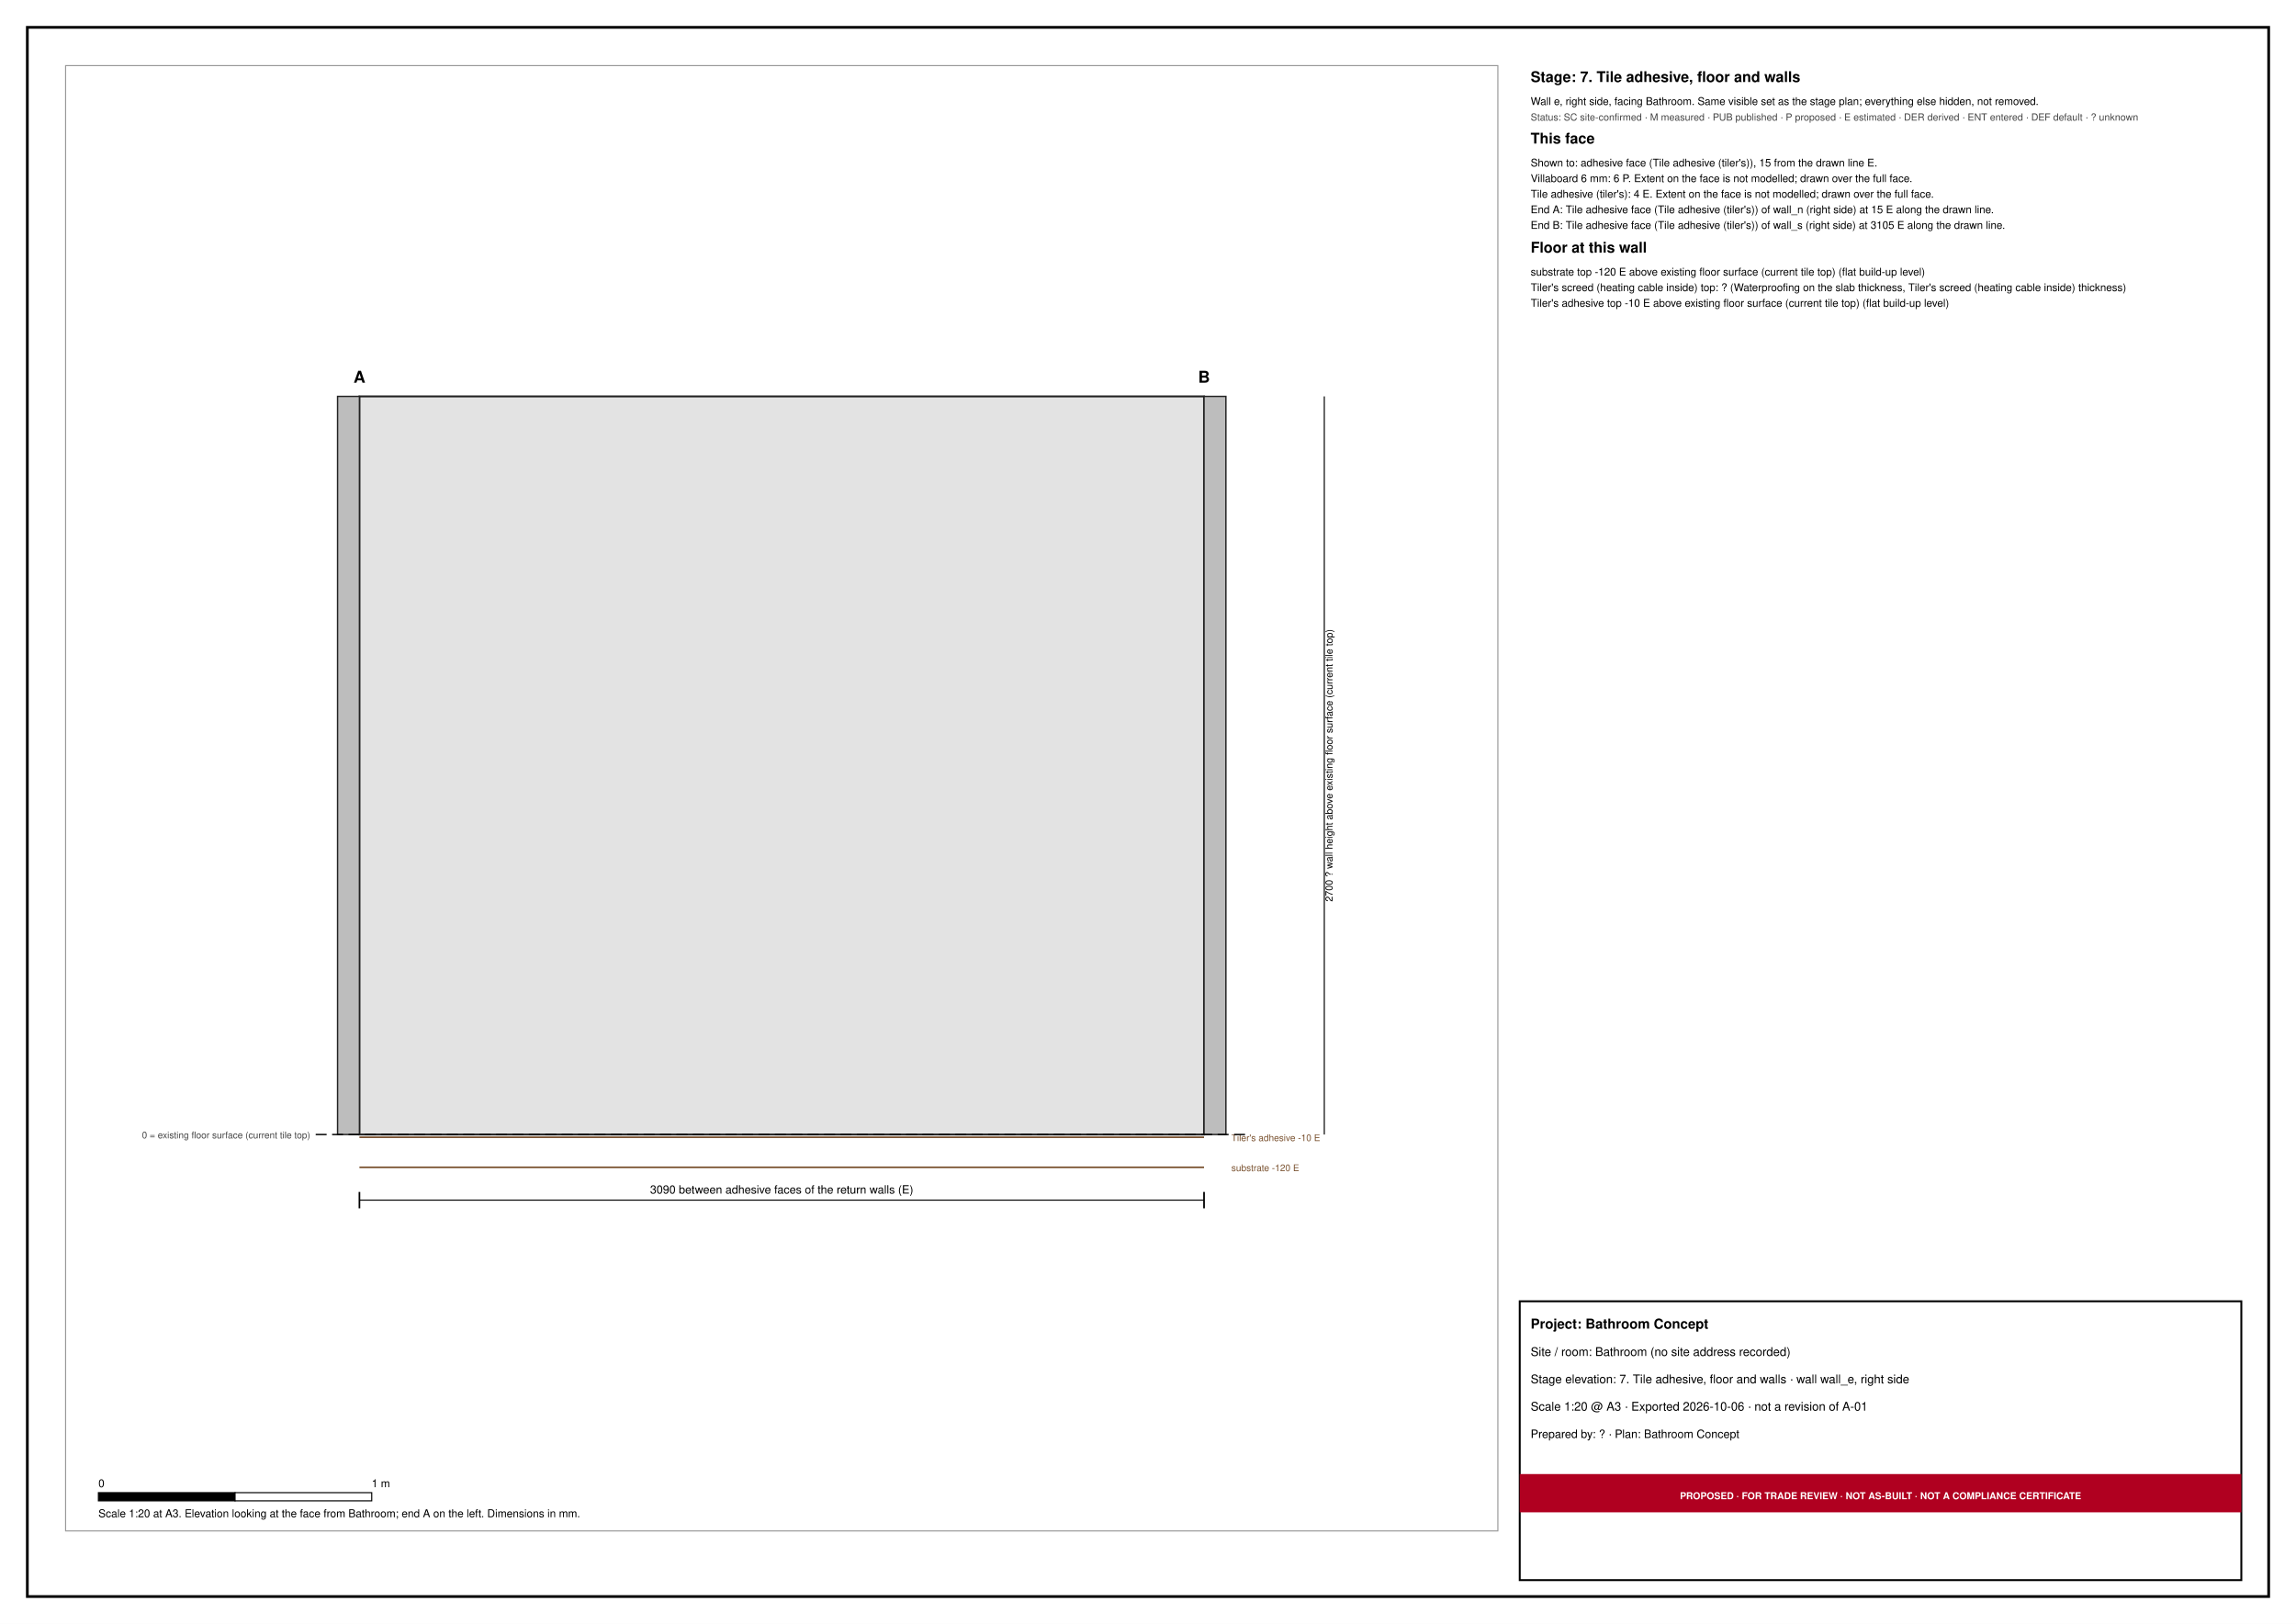
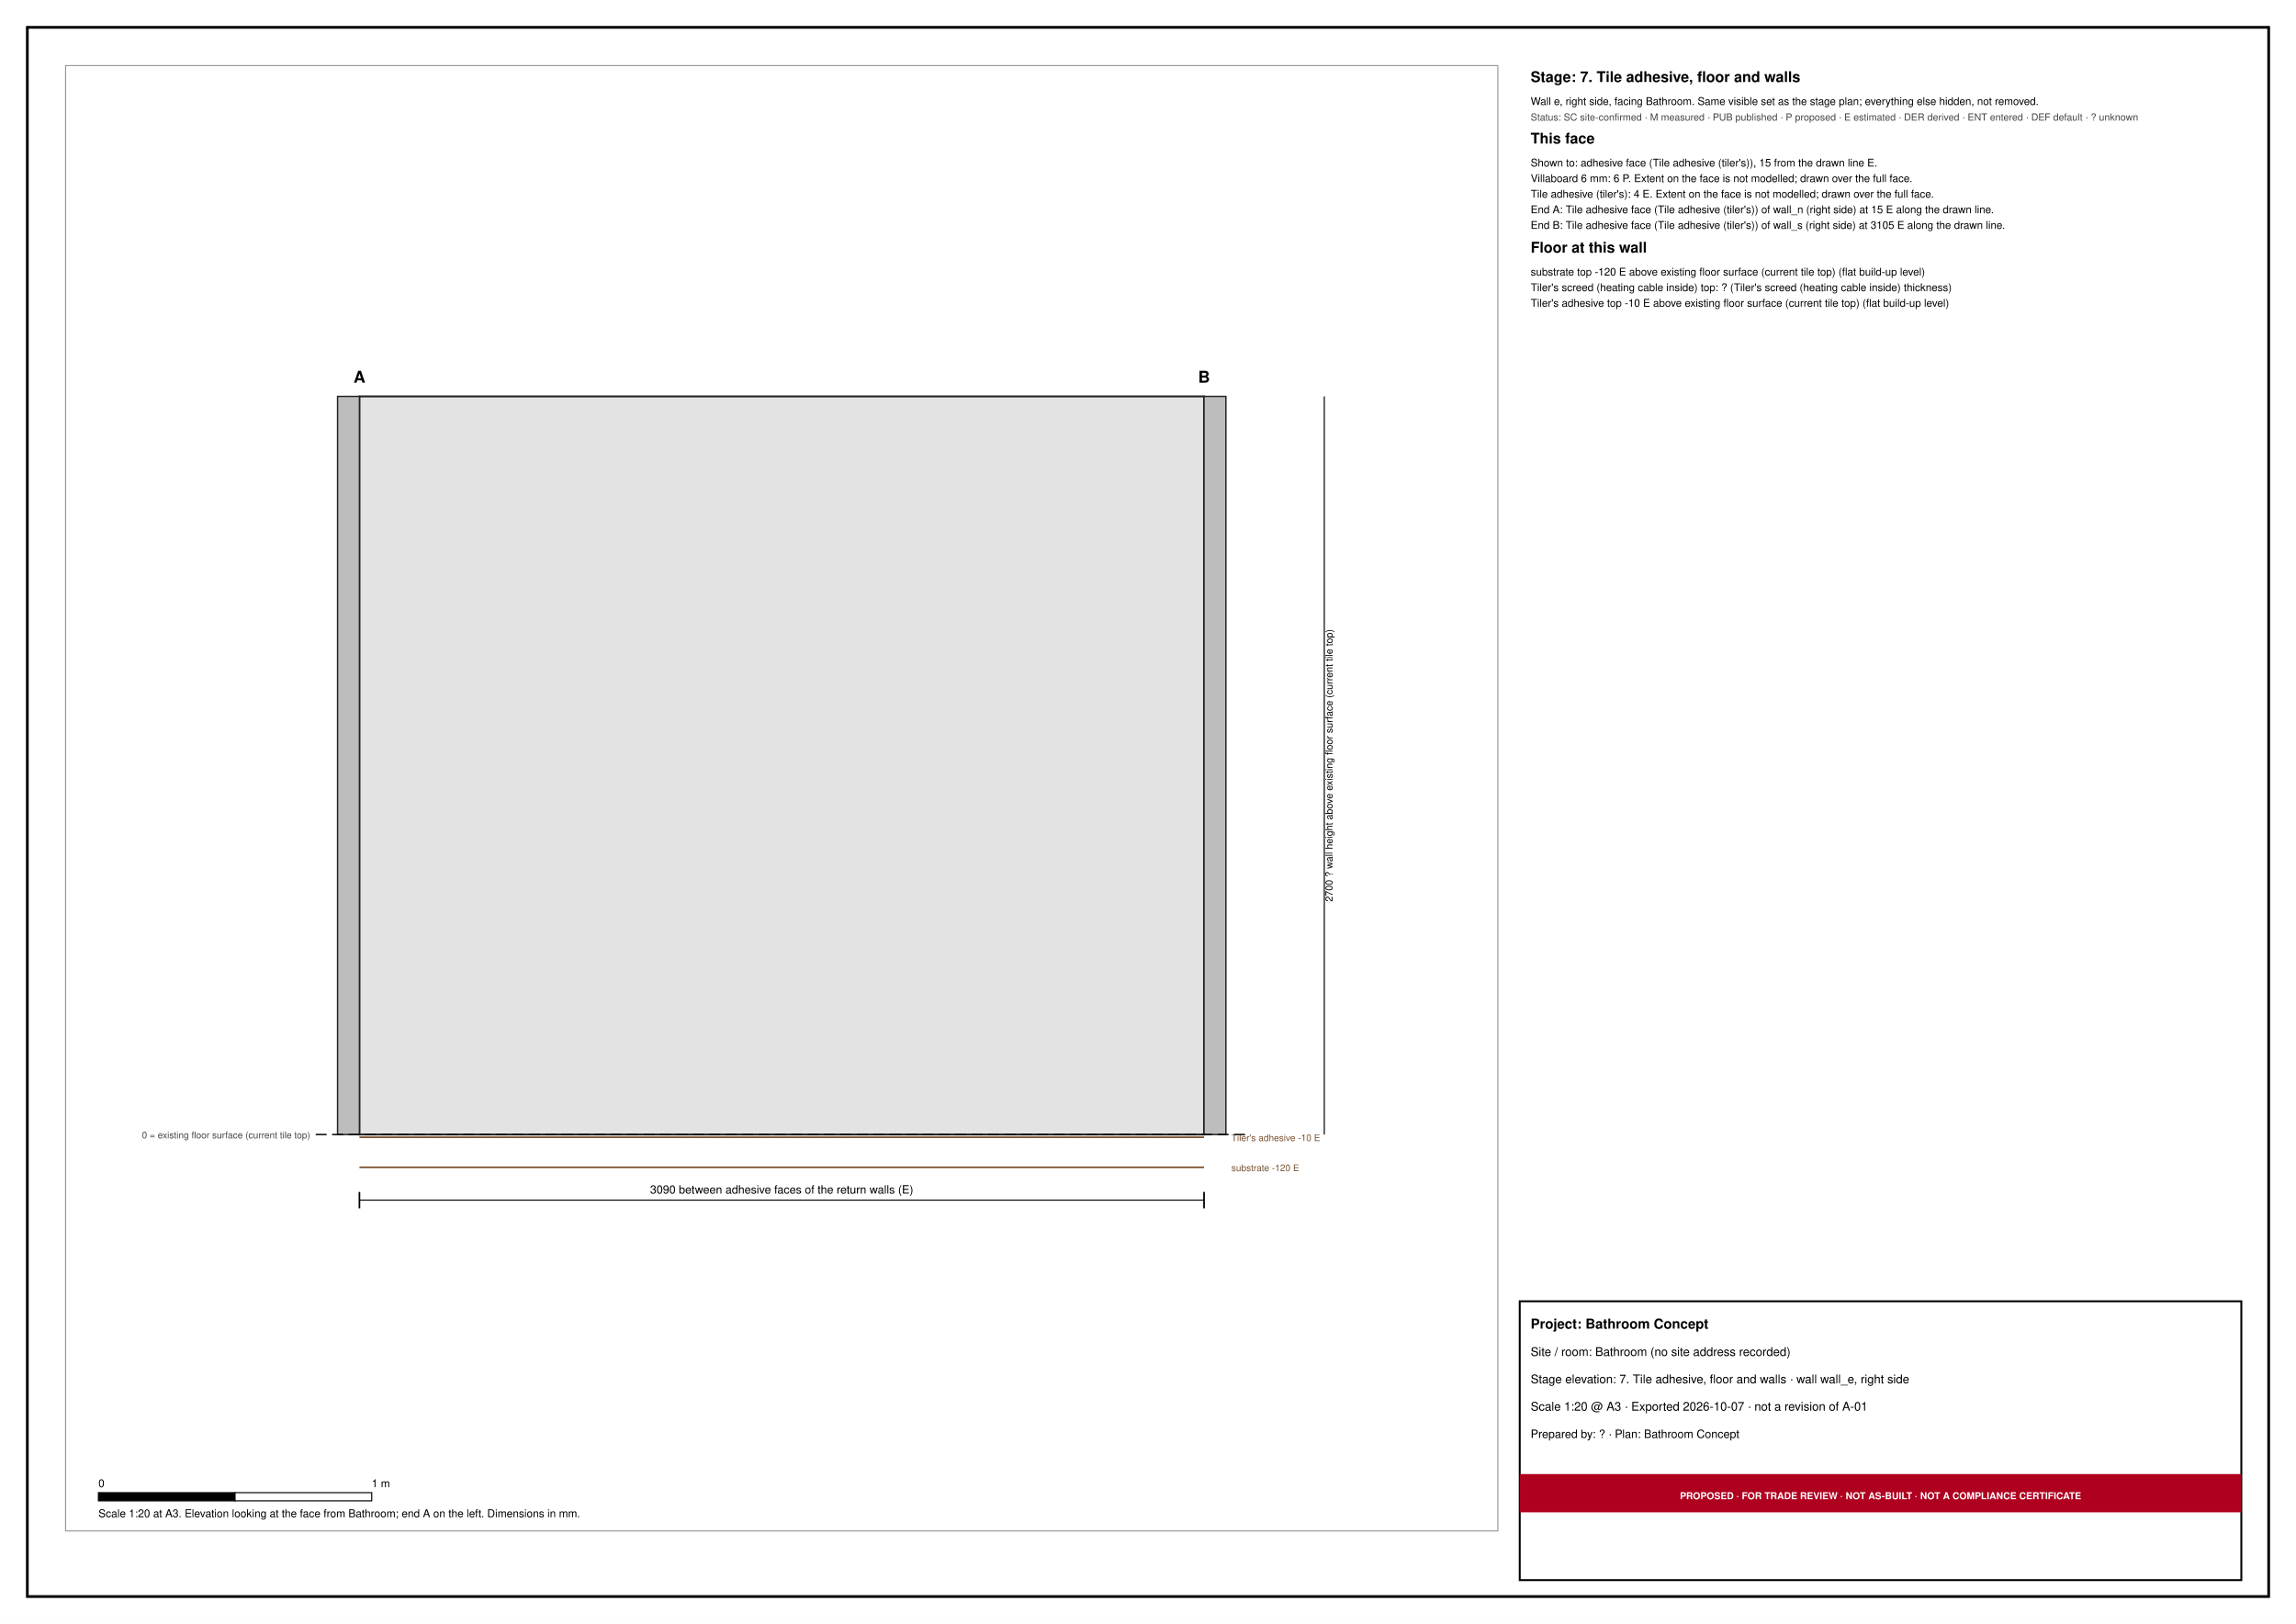
<svg xmlns="http://www.w3.org/2000/svg" width="420mm" height="297mm" viewBox="0 0 420 297" font-family="Helvetica, Arial, sans-serif" data-sheet="stage-elevation" data-wall="wall_e" data-side="right" data-scale="20">
  <rect width="420" height="297" fill="#fff" />
  <rect x="5" y="5" width="410" height="287" fill="none" stroke="#000" stroke-width="0.5" />
  <rect x="12" y="12" width="262" height="268" fill="none" stroke="#999" stroke-width="0.2" />
  <rect x="65.75" y="72.5" width="154.5" height="135" fill="#e3e3e3" stroke="#222" stroke-width="0.35" data-element="wall:wall_e:right:wall_e_adhesive" />
  <rect x="61.75" y="72.5" width="4" height="135" fill="#bdbdbd" stroke="#222" stroke-width="0.25" />
  <rect x="220.25" y="72.5" width="4" height="135" fill="#bdbdbd" stroke="#222" stroke-width="0.25" />
  <text x="65.75" y="70" font-size="3" font-weight="bold" text-anchor="middle">A</text>
  <text x="220.25" y="70" font-size="3" font-weight="bold" text-anchor="middle">B</text>
  <line x1="65.75" y1="213.5" x2="220.25" y2="213.5" stroke="#7a5230" stroke-width="0.3" data-element="room:bathroom:substrate" />
  <text x="225.25" y="214.2" font-size="1.7" fill="#7a5230">substrate -120 E</text>
  <line x1="65.75" y1="208" x2="220.25" y2="208" stroke="#7a5230" stroke-width="0.3" data-element="room:bathroom:floor:floor_adhesive" />
  <text x="225.25" y="208.7" font-size="1.7" fill="#7a5230">Tiler's adhesive -10 E</text>
  <line x1="57.75" y1="207.5" x2="228.25" y2="207.5" stroke="#000" stroke-width="0.25" stroke-dasharray="2 1" />
  <text x="56.75" y="208.2" font-size="1.7" text-anchor="end" fill="#444">0 = existing floor surface (current tile top)</text>
  <line x1="65.75" y1="219.5" x2="220.25" y2="219.5" stroke="#000" stroke-width="0.2" />
  <line x1="65.75" y1="218" x2="65.75" y2="221" stroke="#000" stroke-width="0.3" />
  <line x1="220.25" y1="218" x2="220.25" y2="221" stroke="#000" stroke-width="0.3" />
  <text x="143" y="218.3" font-size="2.1" text-anchor="middle" data-dim="run">3090 between adhesive faces of the return walls (E)</text>
  <line x1="242.25" y1="207.5" x2="242.25" y2="72.5" stroke="#000" stroke-width="0.2" />
  <text x="243.75" y="140" font-size="1.8" transform="rotate(-90 243.75 140)" text-anchor="middle">2700 ? wall height above existing floor surface (current tile top)</text>
  <rect x="18" y="273" width="25" height="1.5" fill="#000" stroke="#000" stroke-width="0.2" />
  <rect x="43" y="273" width="25" height="1.5" fill="#fff" stroke="#000" stroke-width="0.2" />
  <text x="18" y="272" font-size="2">0</text>
  <text x="68" y="272" font-size="2">1 m</text>
  <text x="18" y="277.5" font-size="2">Scale 1:20 at A3. Elevation looking at the face from Bathroom; end A on the left. Dimensions in mm.</text>
  <text x="280" y="15" font-size="2.7" font-weight="bold">Stage: 7. Tile adhesive, floor and walls</text>
  <text x="280" y="19.2" font-size="1.95">Wall e, right side, facing Bathroom. Same visible set as the stage plan; everything else hidden, not removed.</text>
  <text x="280" y="22.05" font-size="1.8" fill="#444">Status: SC site-confirmed · M measured · PUB published · P proposed · E estimated · DER derived · ENT entered · DEF default · ? unknown</text>
  <text x="280" y="26.25" font-size="2.7" font-weight="bold">This face</text>
  <text x="280" y="30.45" font-size="1.95">Shown to: adhesive face (Tile adhesive (tiler's)), 15 from the drawn line E.</text>
  <text x="280" y="33.3" font-size="1.95">Villaboard 6 mm: 6 P. Extent on the face is not modelled; drawn over the full face.</text>
  <text x="280" y="36.15" font-size="1.95">Tile adhesive (tiler's): 4 E. Extent on the face is not modelled; drawn over the full face.</text>
  <text x="280" y="39" font-size="1.95">End A: Tile adhesive face (Tile adhesive (tiler's)) of wall_n (right side) at 15 E along the drawn line.</text>
  <text x="280" y="41.85" font-size="1.95">End B: Tile adhesive face (Tile adhesive (tiler's)) of wall_s (right side) at 3105 E along the drawn line.</text>
  <text x="280" y="46.2" font-size="2.7" font-weight="bold">Floor at this wall</text>
  <text x="280" y="50.4" font-size="1.95">substrate top -120 E above existing floor surface (current tile top) (flat build-up level)</text>
-   <text x="280" y="53.25" font-size="1.95">Tiler's screed (heating cable inside) top: ? (Waterproofing on the slab thickness, Tiler's screed (heating cable inside) thickness)</text>
+   <text x="280" y="53.25" font-size="1.95">Tiler's screed (heating cable inside) top: ? (Tiler's screed (heating cable inside) thickness)</text>
  <text x="280" y="56.1" font-size="1.95">Tiler's adhesive top -10 E above existing floor surface (current tile top) (flat build-up level)</text>
  <rect x="278" y="238" width="132" height="51" fill="none" stroke="#000" stroke-width="0.35" />
  <text x="280" y="243" font-size="2.5" font-weight="bold">Project: Bathroom Concept</text>
  <text x="280" y="248" font-size="2.2">Site / room: Bathroom (no site address recorded)</text>
  <text x="280" y="253" font-size="2.2">Stage elevation: 7. Tile adhesive, floor and walls · wall wall_e, right side</text>
-   <text x="280" y="258" font-size="2.2">Scale 1:20 @ A3 · Exported 2026-10-06 · not a revision of A-01</text>
+   <text x="280" y="258" font-size="2.2">Scale 1:20 @ A3 · Exported 2026-10-07 · not a revision of A-01</text>
  <text x="280" y="263" font-size="2.1">Prepared by: ? · Plan: Bathroom Concept</text>
  <text x="280" y="268" font-size="2" />
  <rect x="278" y="269.6" width="132" height="7" fill="#b00020" />
  <text x="344" y="274.2" font-size="1.75" text-anchor="middle" fill="#fff" font-weight="bold">PROPOSED · FOR TRADE REVIEW · NOT AS-BUILT · NOT A COMPLIANCE CERTIFICATE</text>
</svg>
